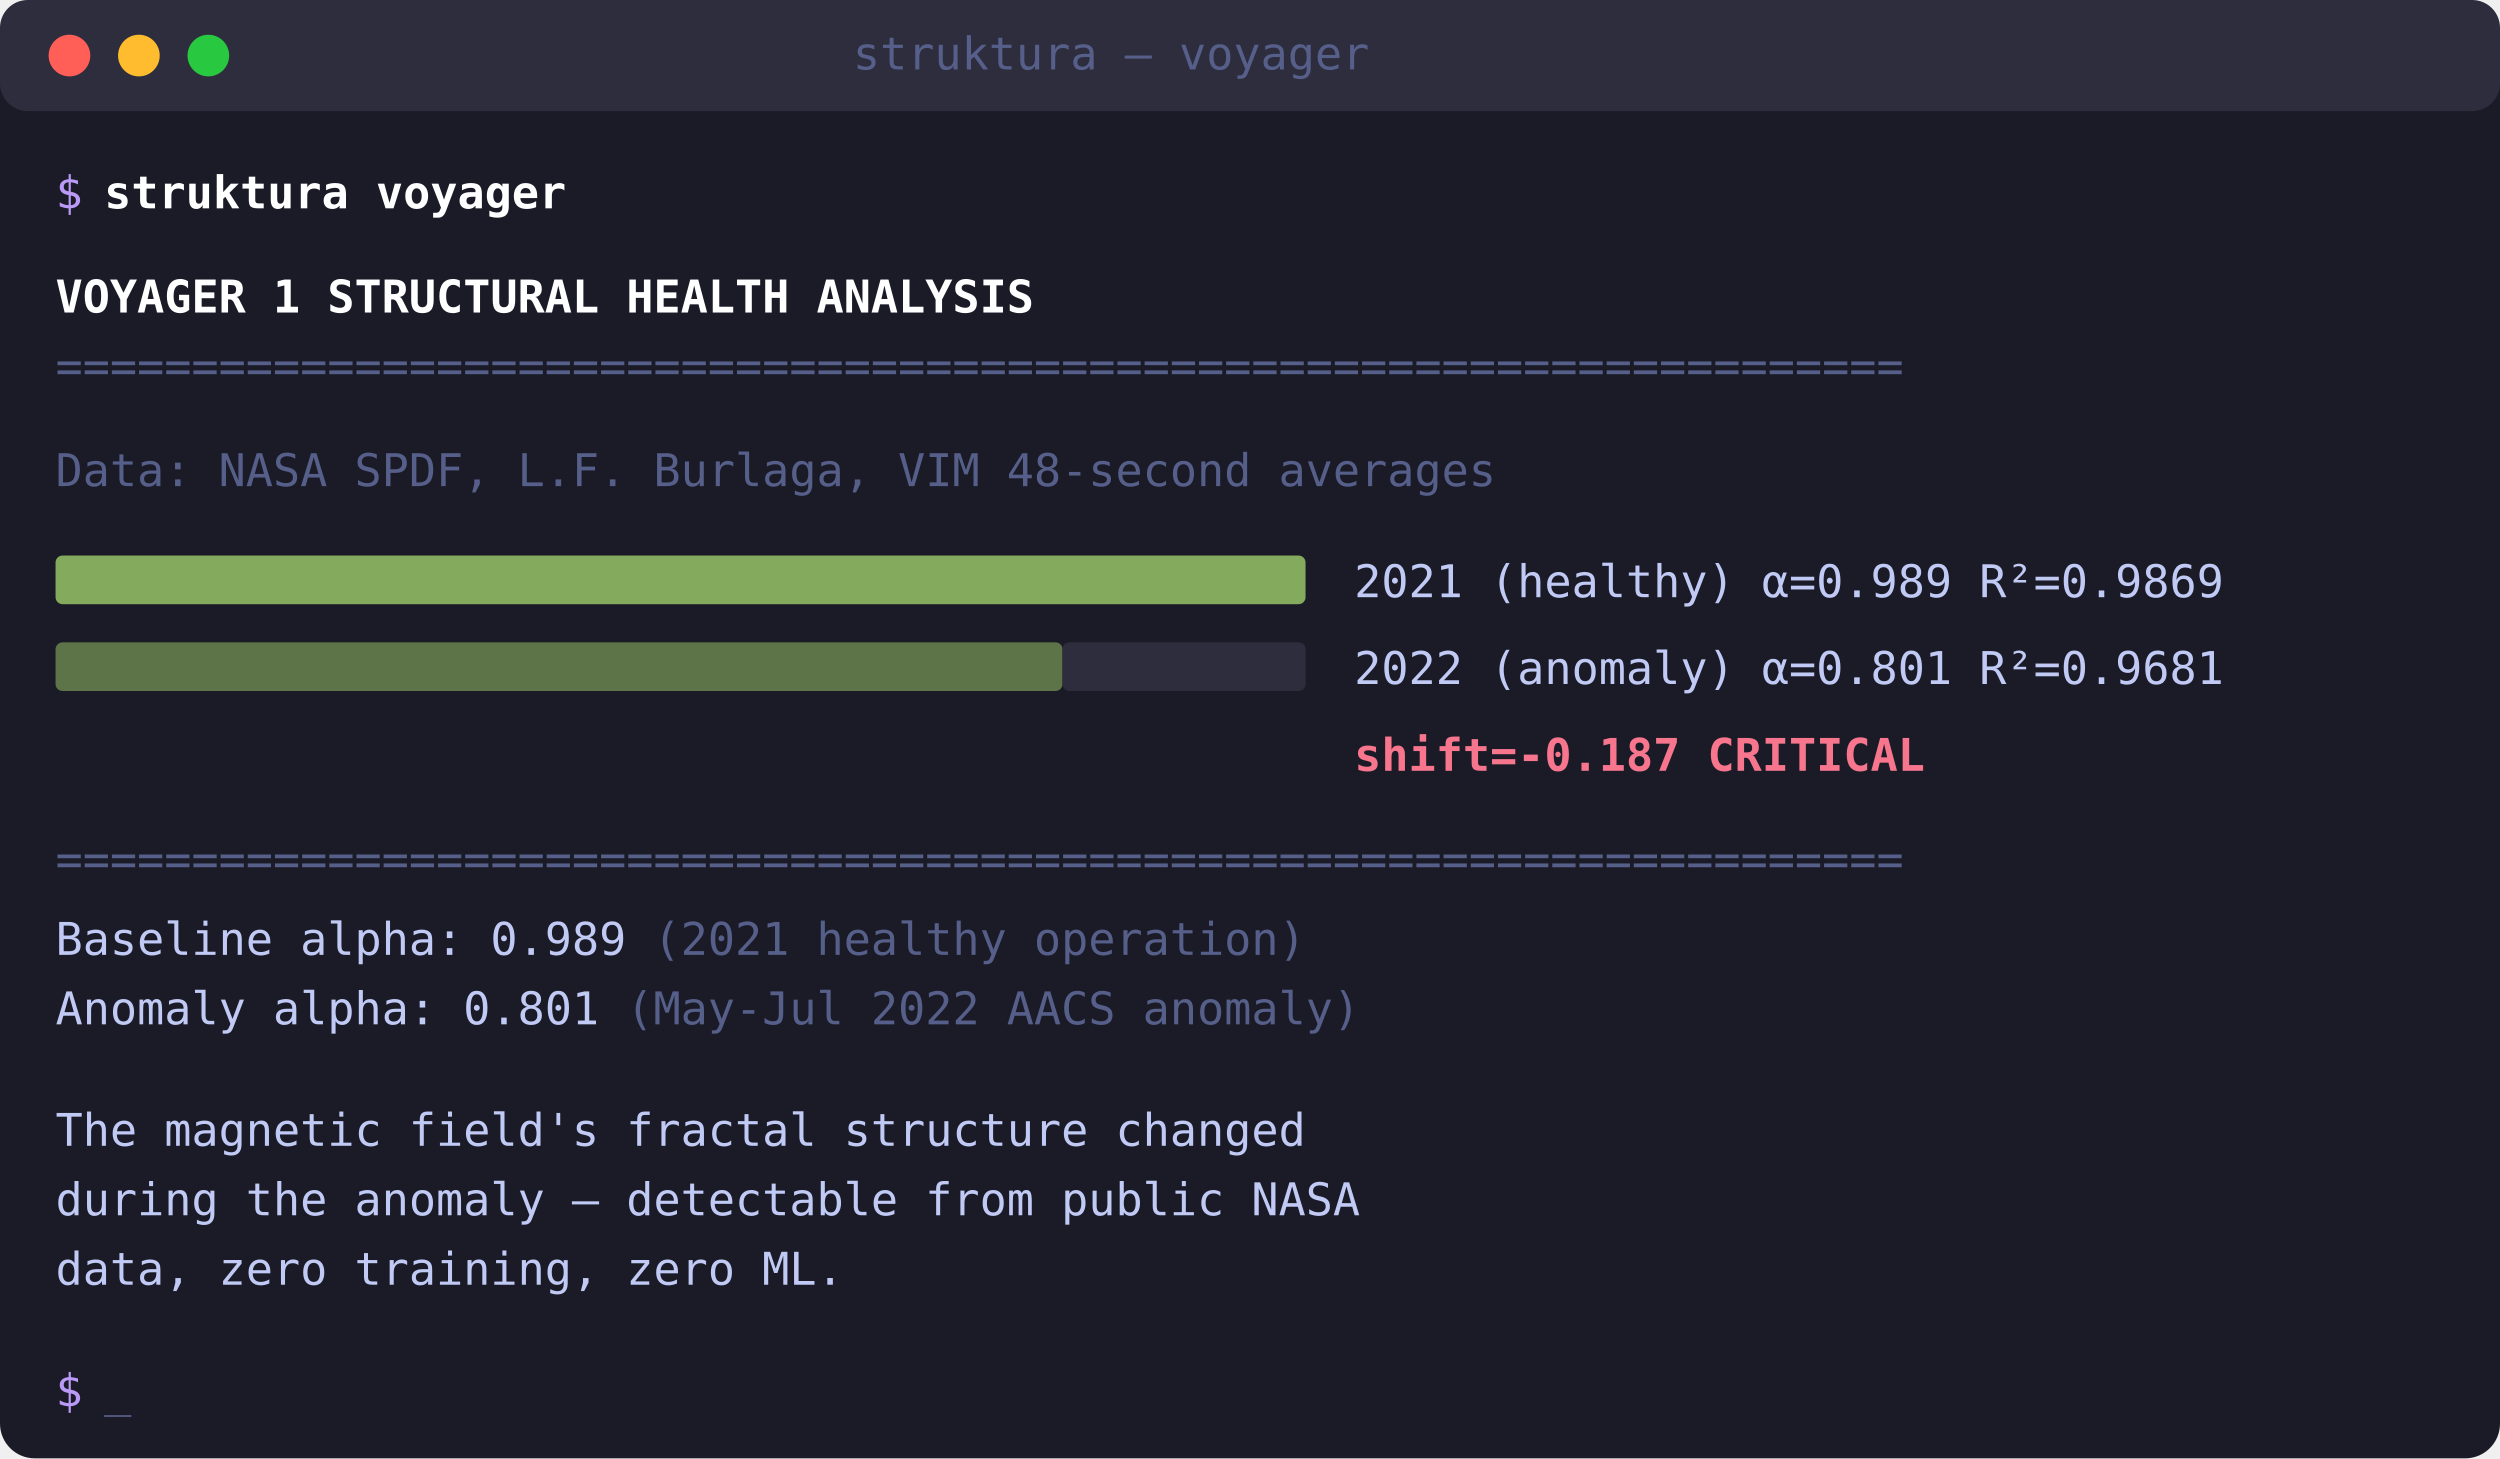
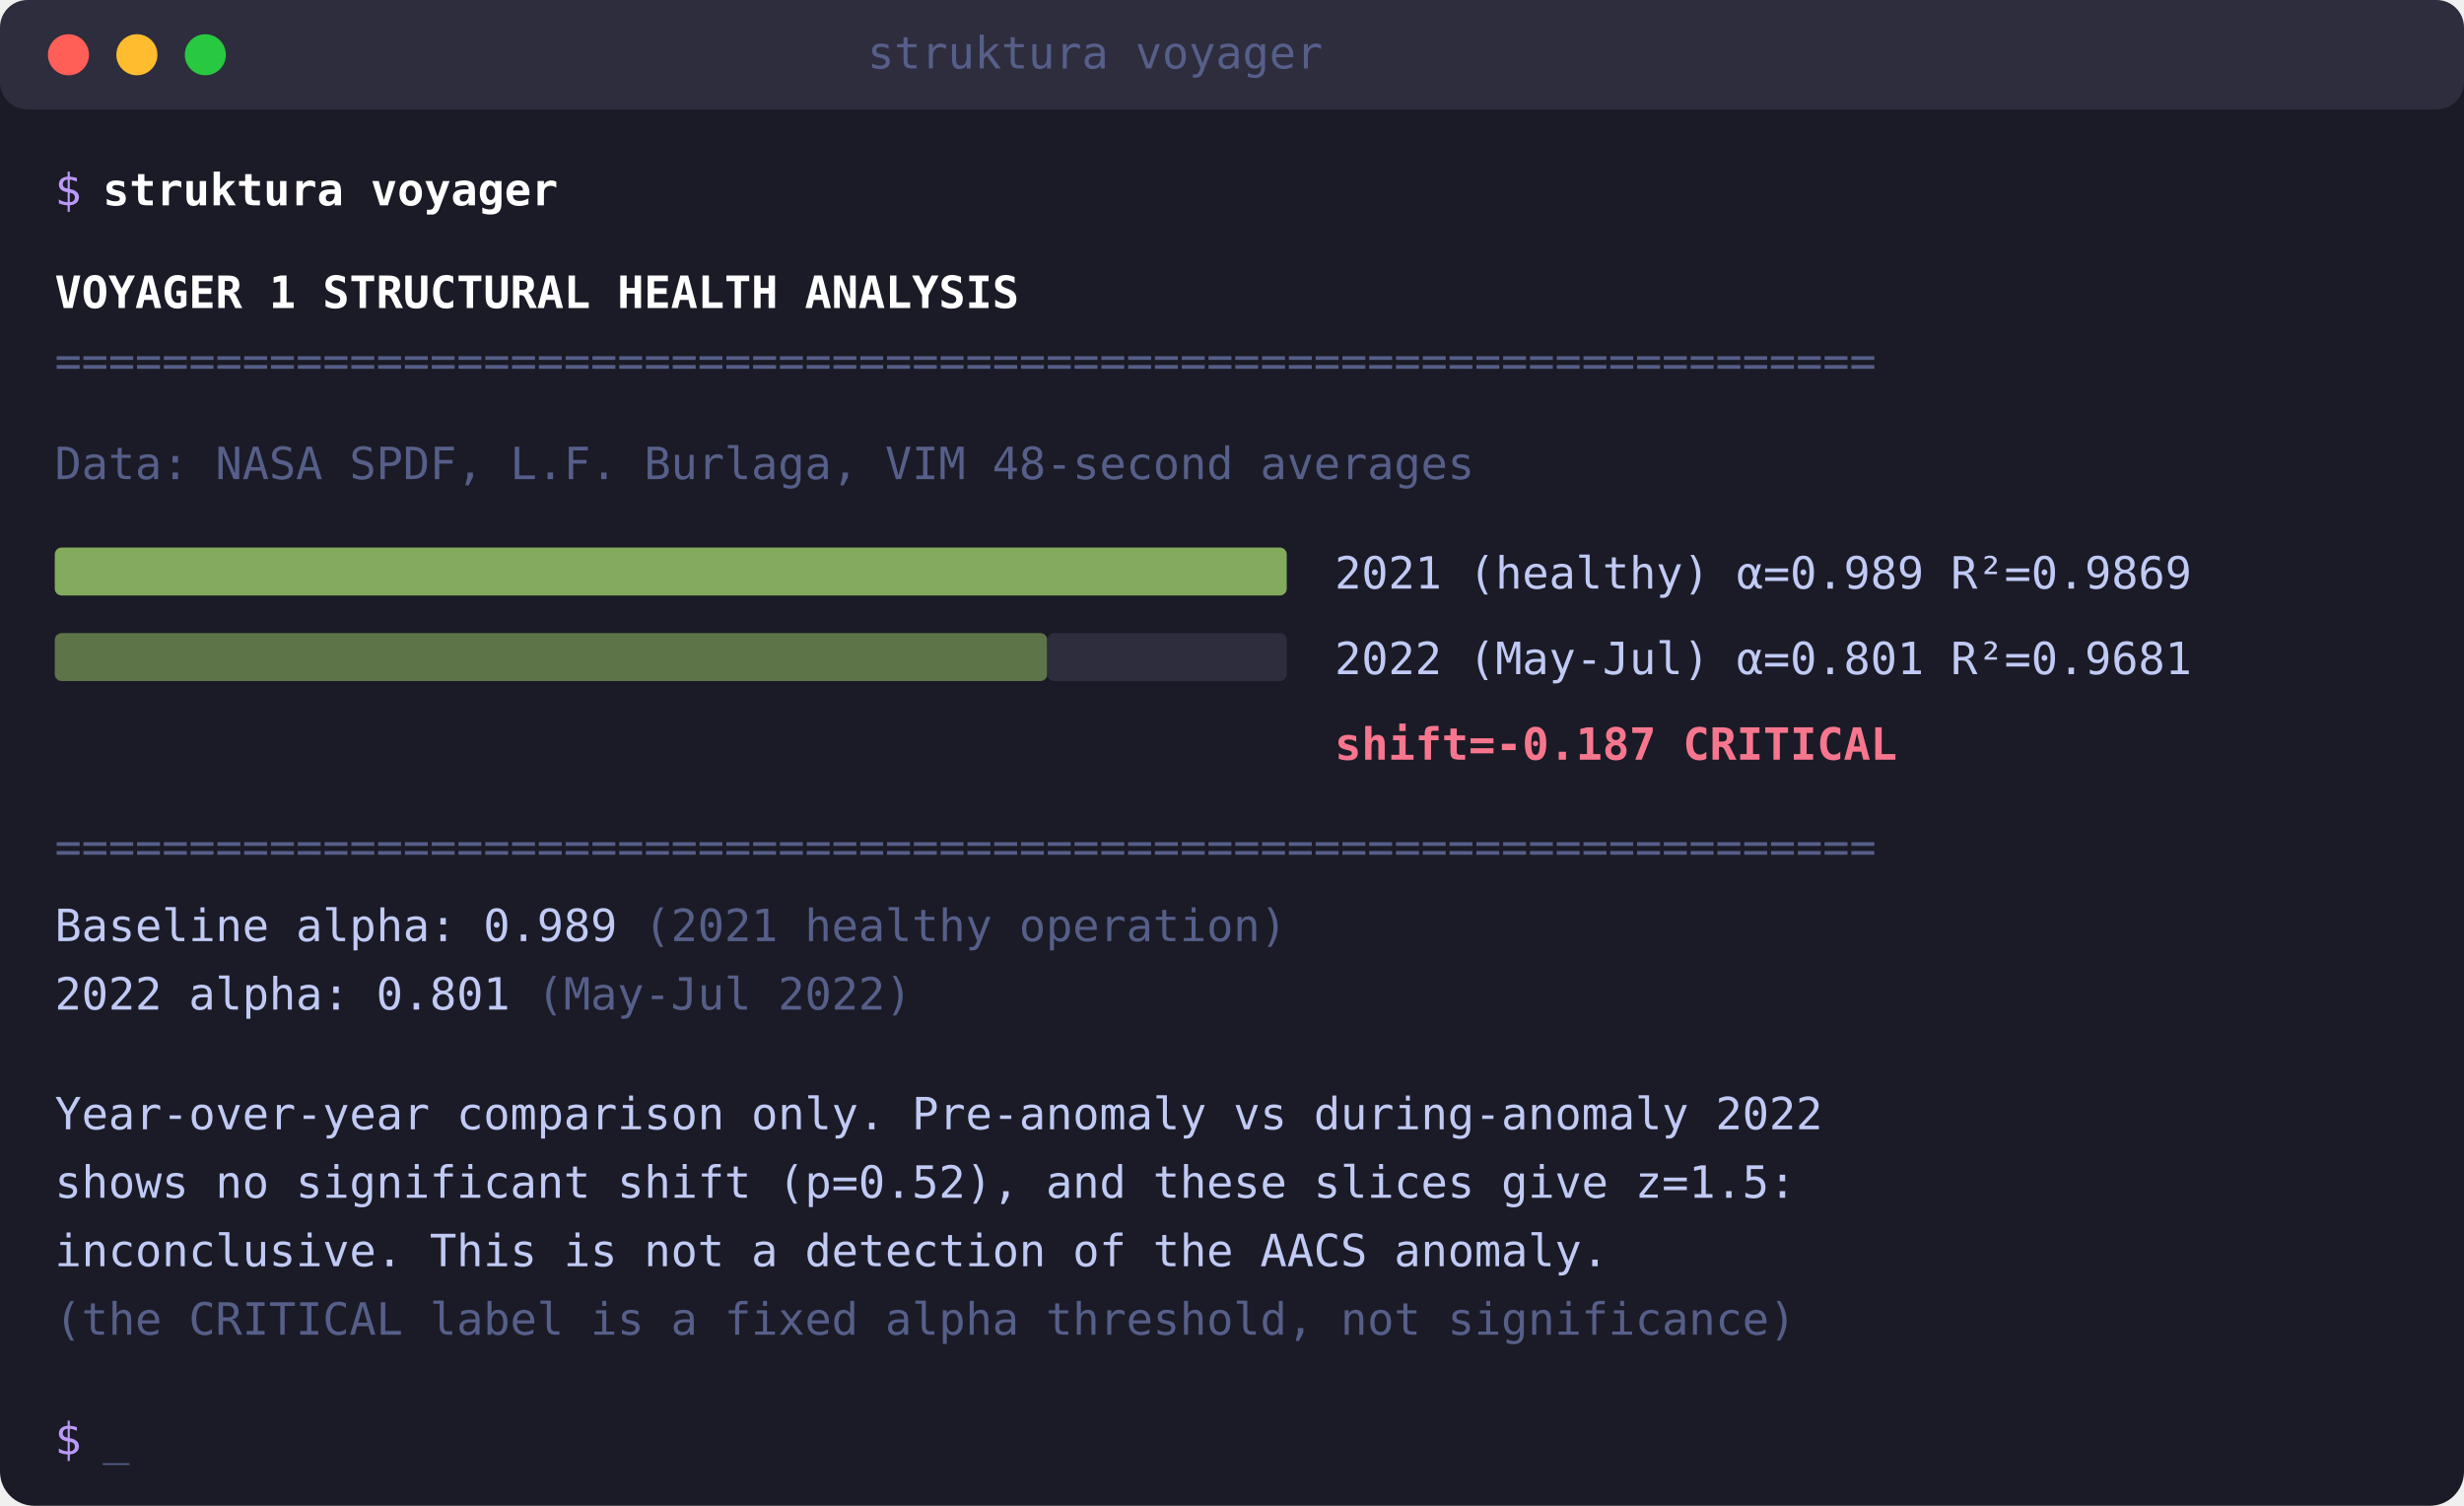
- <svg xmlns="http://www.w3.org/2000/svg" width="720" height="420" viewBox="0 0 720 420">
+ <svg xmlns="http://www.w3.org/2000/svg" width="720" height="440" viewBox="0 0 720 440">
  <style>
    .bg { fill: #1a1b26; }
    .bar { fill: #2d2d3d; rx: 8; ry: 8; }
    .dot { r: 6; }
    .r { fill: #ff5f57; }
    .y { fill: #febc2e; }
    .g { fill: #28c840; }
    text { font-family: 'JetBrains Mono', 'Cascadia Code', 'Menlo', monospace; font-size: 13px; fill: #c0caf5; }
    .bold { font-weight: bold; fill: #ffffff; }
    .green { fill: #9ece6a; }
    .red { fill: #f7768e; font-weight: bold; }
    .dim { fill: #565f89; }
    .cyan { fill: #7dcfff; }
    .prompt { fill: #bb9af7; }
  </style>
-   <rect class="bg" width="720" height="420" rx="10" />
+   <rect class="bg" width="720" height="440" rx="10" />
  <rect class="bar" width="720" height="32" rx="10" />
  <circle class="dot r" cx="20" cy="16" />
  <circle class="dot y" cx="40" cy="16" />
  <circle class="dot g" cx="60" cy="16" />
-   <text x="320" y="20" text-anchor="middle" class="dim" font-size="12">struktura — voyager</text>
+   <text x="320" y="20" text-anchor="middle" class="dim" font-size="12">struktura voyager</text>
  <text x="16" y="60" class="prompt">$</text>
  <text x="30" y="60" class="bold"> struktura voyager</text>
  <text x="16" y="90" class="bold">  VOYAGER 1 STRUCTURAL HEALTH ANALYSIS</text>
  <text x="16" y="110" class="dim">  ====================================================================</text>
  <text x="16" y="140" class="dim">  Data: NASA SPDF, L.F. Burlaga, VIM 48-second averages</text>
  <rect x="16" y="160" width="360" height="14" rx="2" fill="#9ece6a" opacity="0.8" />
  <text x="390" y="172"> 2021 (healthy)    α=0.989  R²=0.9869</text>
  <rect x="16" y="185" width="290" height="14" rx="2" fill="#9ece6a" opacity="0.5" />
  <rect x="306" y="185" width="70" height="14" rx="2" fill="#2d2d3d" />
-   <text x="390" y="197"> 2022 (anomaly)    α=0.801  R²=0.9681</text>
+   <text x="390" y="197"> 2022 (May-Jul)    α=0.801  R²=0.9681</text>
  <text x="390" y="222" class="red">                  shift=-0.187  CRITICAL</text>
  <text x="16" y="252" class="dim">  ====================================================================</text>
  <text x="16" y="275">  Baseline alpha:  0.989  <tspan class="dim">(2021 healthy operation)</tspan>
  </text>
-   <text x="16" y="295">  Anomaly alpha:   0.801  <tspan class="dim">(May-Jul 2022 AACS anomaly)</tspan>
+   <text x="16" y="295">  2022 alpha:      0.801  <tspan class="dim">(May-Jul 2022)</tspan>
  </text>
-   <text x="16" y="330">  The magnetic field's fractal structure changed</text>
-   <text x="16" y="350">  during the anomaly — detectable from public NASA</text>
-   <text x="16" y="370">  data, zero training, zero ML.</text>
-   <text x="16" y="405" class="prompt">$</text>
-   <text x="30" y="405" class="dim"> _</text>
+   <text x="16" y="330">  Year-over-year comparison only. Pre-anomaly vs during-anomaly 2022</text>
+   <text x="16" y="350">  shows no significant shift (p=0.52), and these slices give z=1.5:</text>
+   <text x="16" y="370">  inconclusive. This is not a detection of the AACS anomaly.</text>
+   <text x="16" y="390" class="dim">  (the CRITICAL label is a fixed alpha threshold, not significance)</text>
+   <text x="16" y="425" class="prompt">$</text>
+   <text x="30" y="425" class="dim"> _</text>
</svg>
